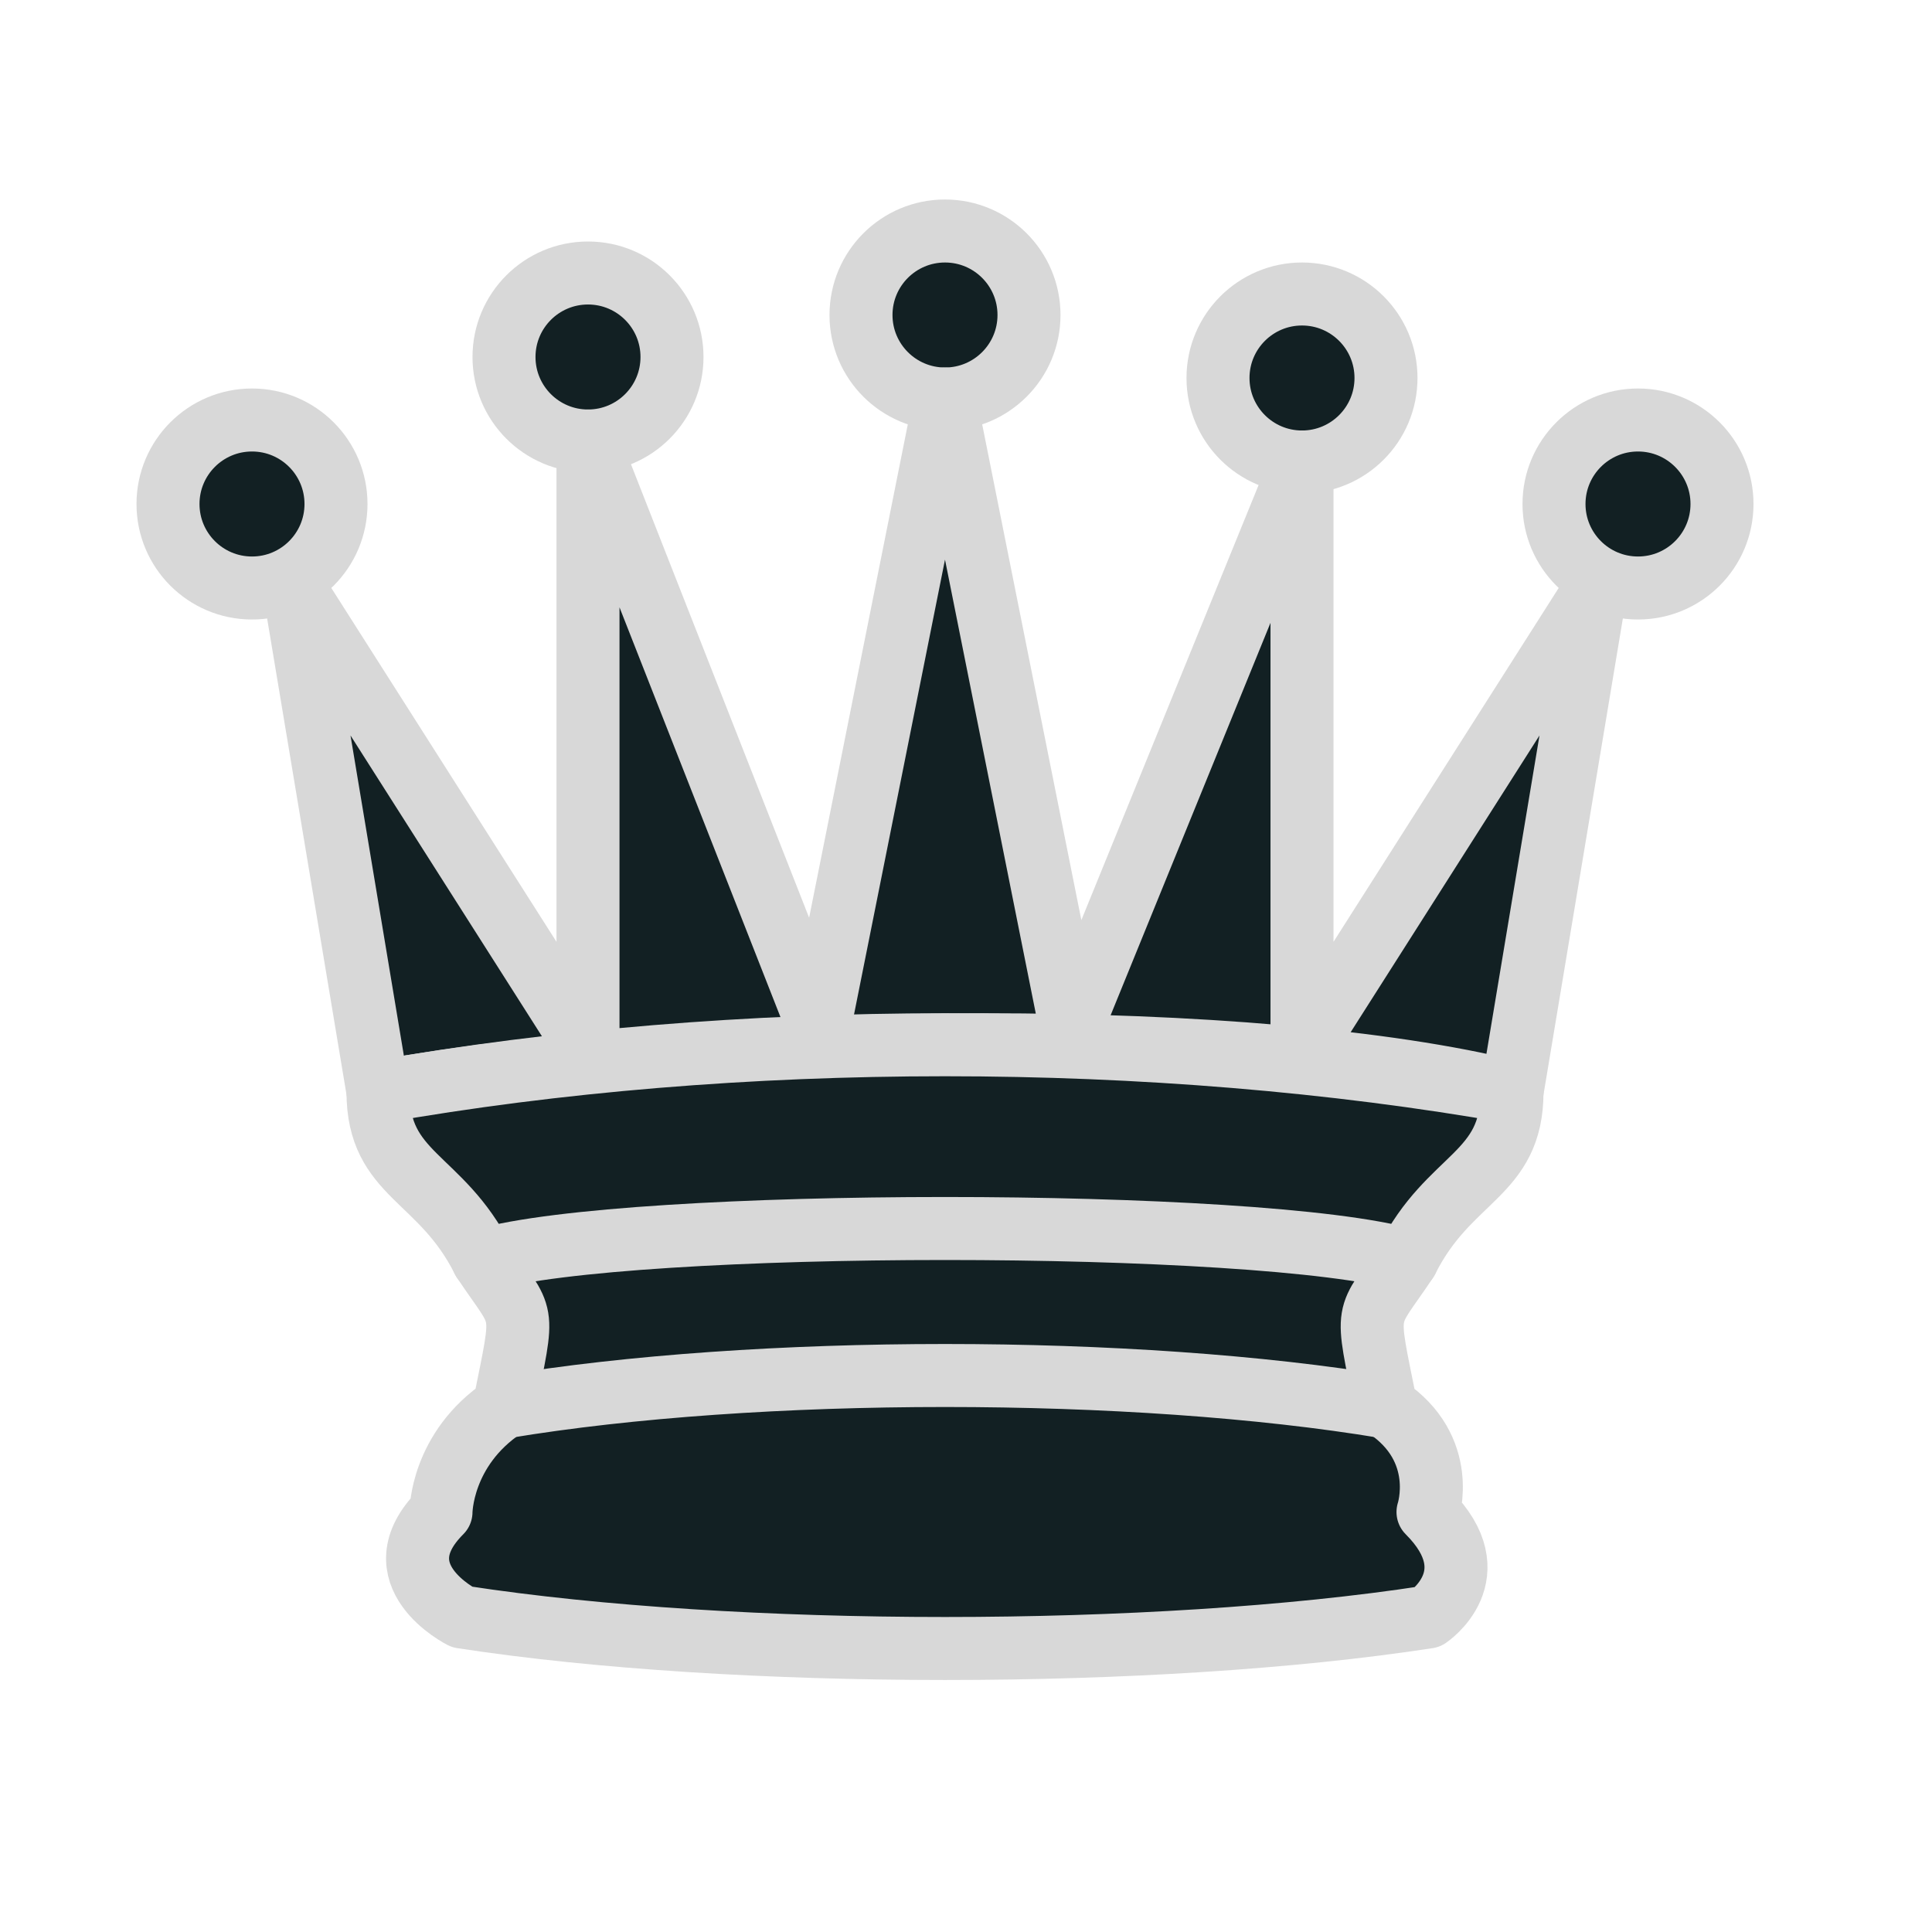
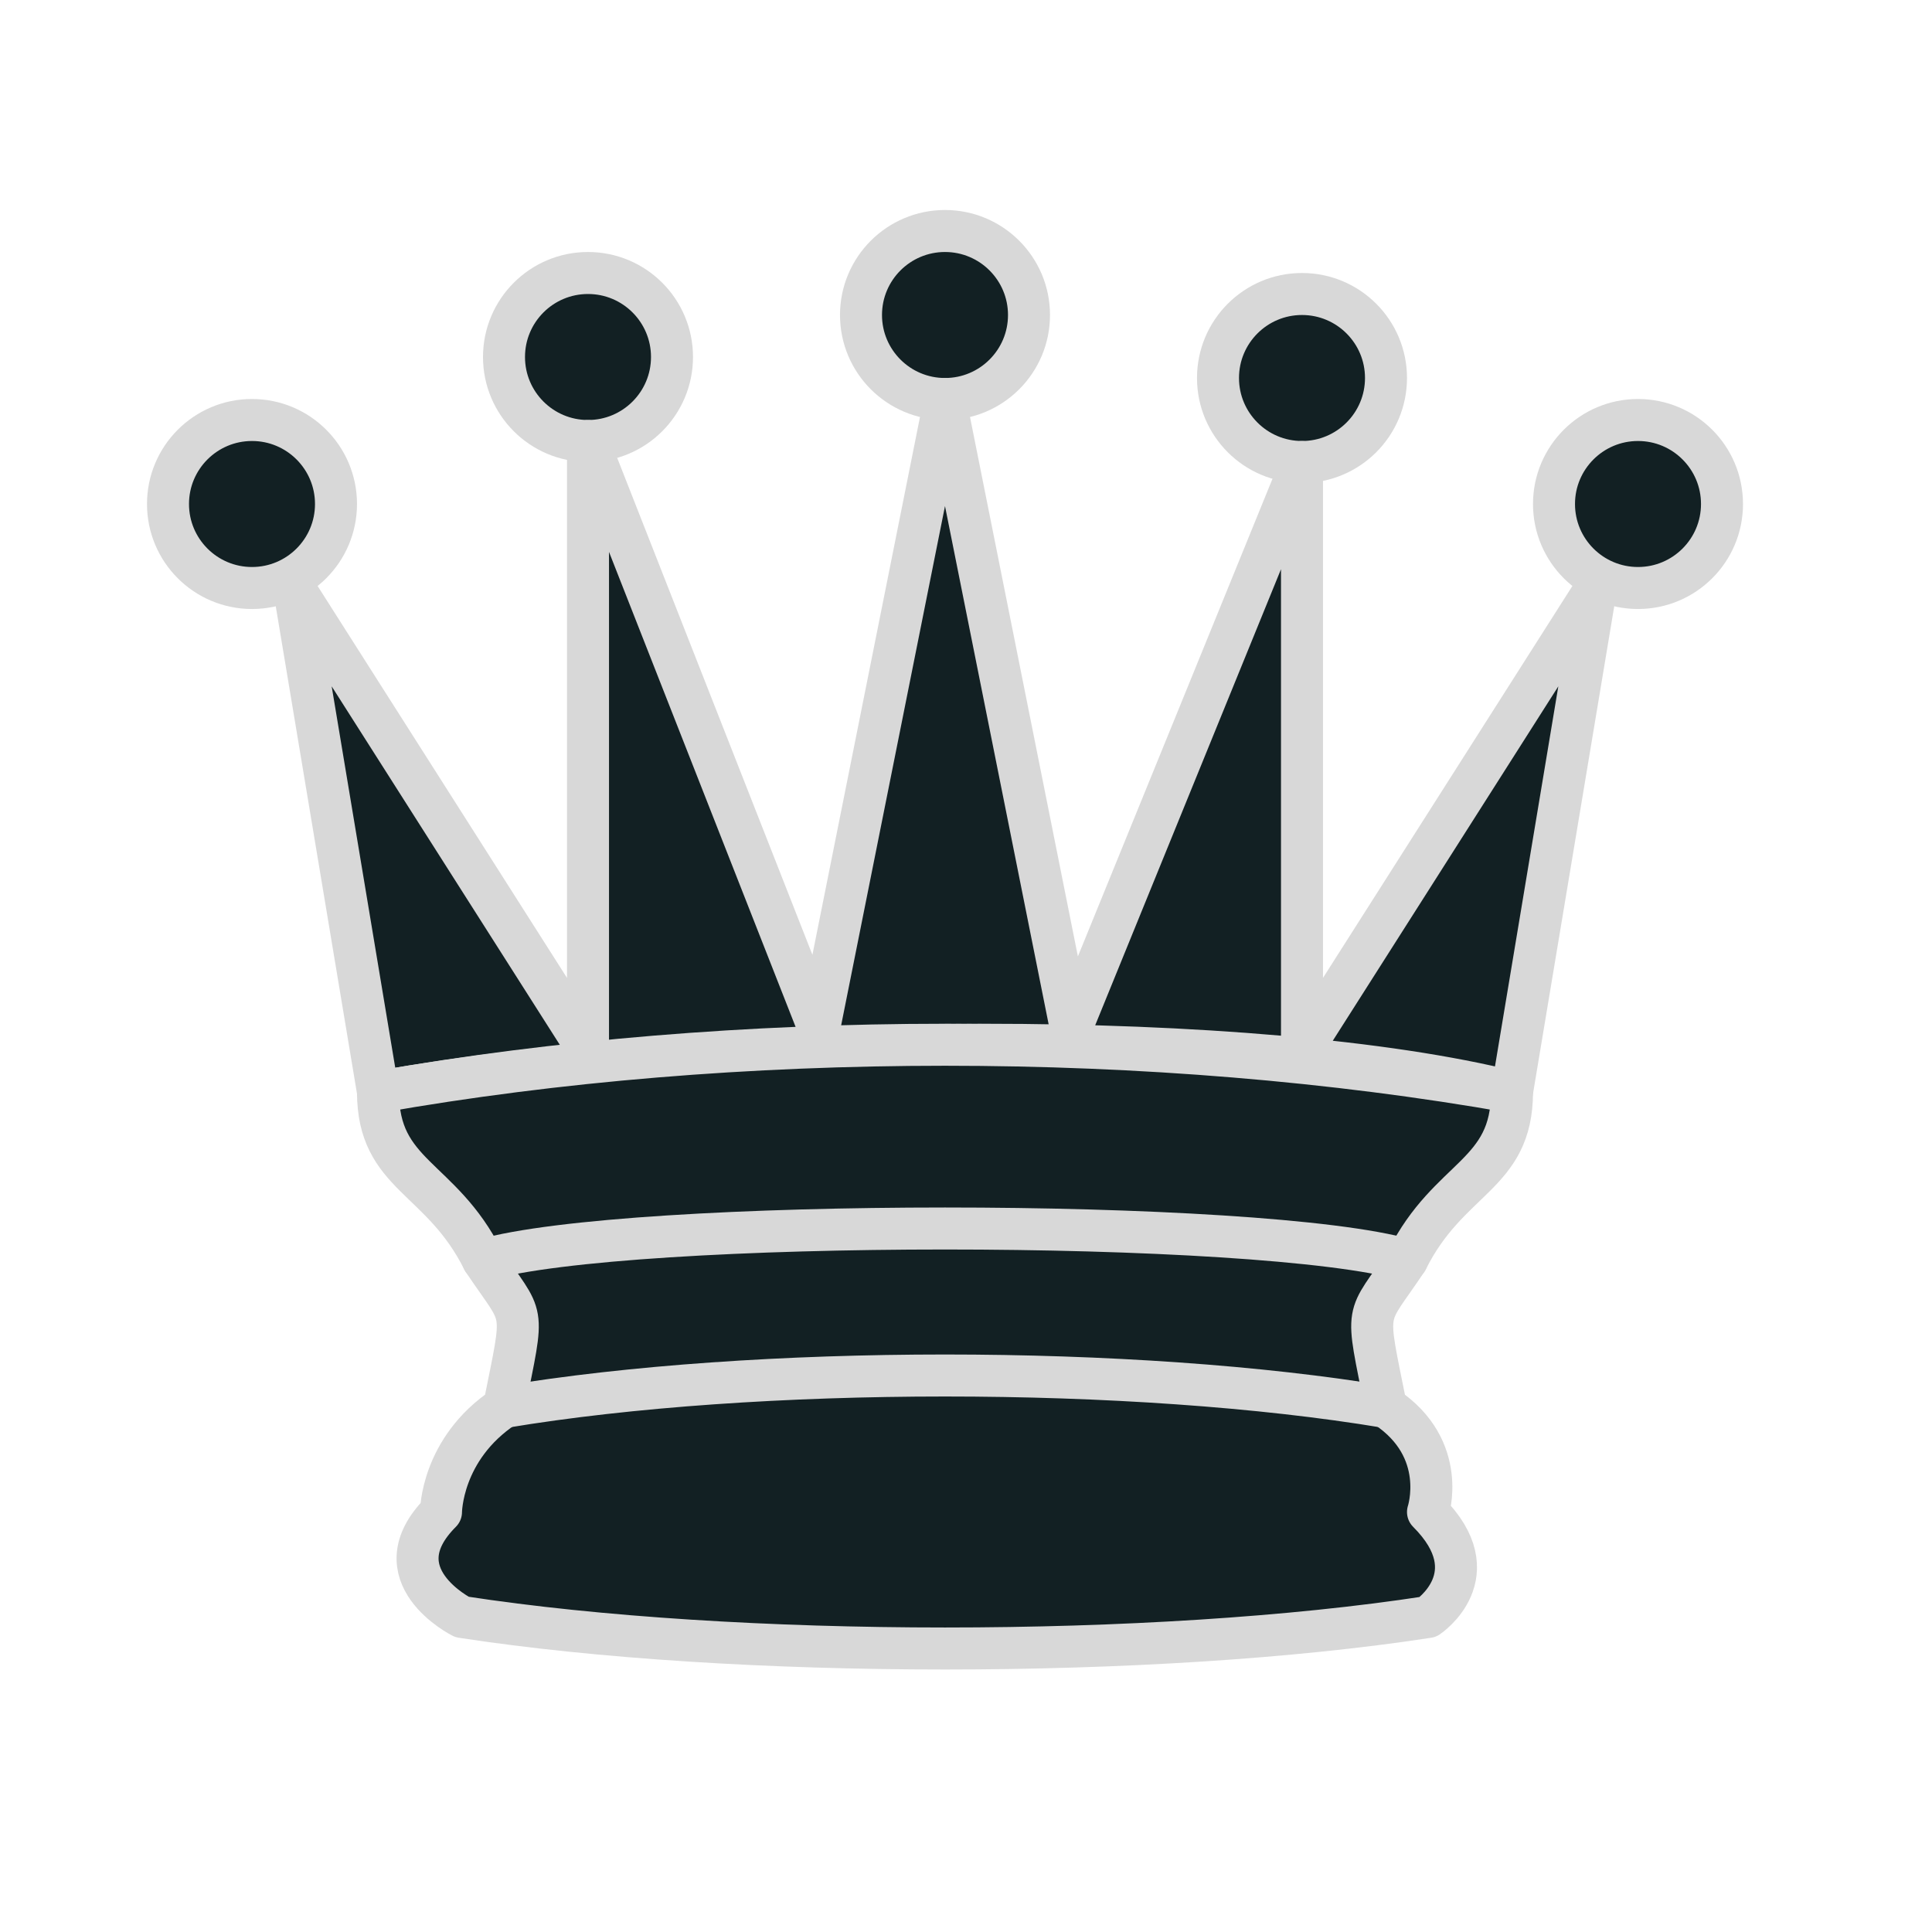
<svg xmlns="http://www.w3.org/2000/svg" viewBox="0 0 46 46" version="1.1" width="45" height="45">
-   <g style="opacity:1; fill:#122023; fill-opacity:1; fill-rule:evenodd; stroke:#d8d8d8; stroke-width:1.5; stroke-linecap:round;stroke-linejoin:round;stroke-miterlimit:4; stroke-dasharray:none; stroke-opacity:1;">
+   <g style="opacity:1; fill:#122023; fill-opacity:1; fill-rule:evenodd; stroke:#d8d8d8; stroke-width:1; stroke-linecap:round;stroke-linejoin:round;stroke-miterlimit:4; stroke-dasharray:none; stroke-opacity:1;">
    <path d="M 9 13 A 2 2 0 1 1  5,13 A 2 2 0 1 1  9 13 z" transform="translate(-1,-1)" />
    <path d="M 9 13 A 2 2 0 1 1  5,13 A 2 2 0 1 1  9 13 z" transform="translate(15.5,-5.5)" />
    <path d="M 9 13 A 2 2 0 1 1  5,13 A 2 2 0 1 1  9 13 z" transform="translate(32,-1)" />
    <path d="M 9 13 A 2 2 0 1 1  5,13 A 2 2 0 1 1  9 13 z" transform="translate(7,-4.5)" />
    <path d="M 9 13 A 2 2 0 1 1  5,13 A 2 2 0 1 1  9 13 z" transform="translate(24,-4)" />
    <path d="M 9,26 C 17.5,24.5 30,24.5 36,26 L 38,14 L 31,25 L 31,11 L 25.5,24.5 L 22.5,9.5 L 19.5,24.5 L 14,10.5 L 14,25 L 7,14 L 9,26 z " style="stroke-linecap:butt;" />
    <path d="M 9,26 C 9,28 10.5,28 11.5,30 C 12.5,31.5 12.5,31 12,33.5 C 10.5,34.5 10.5,36 10.5,36 C 9,37.5 11,38.5 11,38.5 C 17.5,39.5 27.5,39.5 34,38.5 C 34,38.5 35.5,37.5 34,36 C 34,36 34.5,34.5 33,33.5 C 32.5,31 32.5,31.5 33.5,30 C 34.5,28 36,28 36,26 C 27.5,24.5 17.5,24.5 9,26 z " style="stroke-linecap:butt;" />
    <path d="M 11.5,30 C 15,29 30,29 33.5,30" style="fill:none;" />
    <path d="M 12,33.5 C 18,32.5 27,32.5 33,33.5" style="fill:none;" />
  </g>
</svg>
